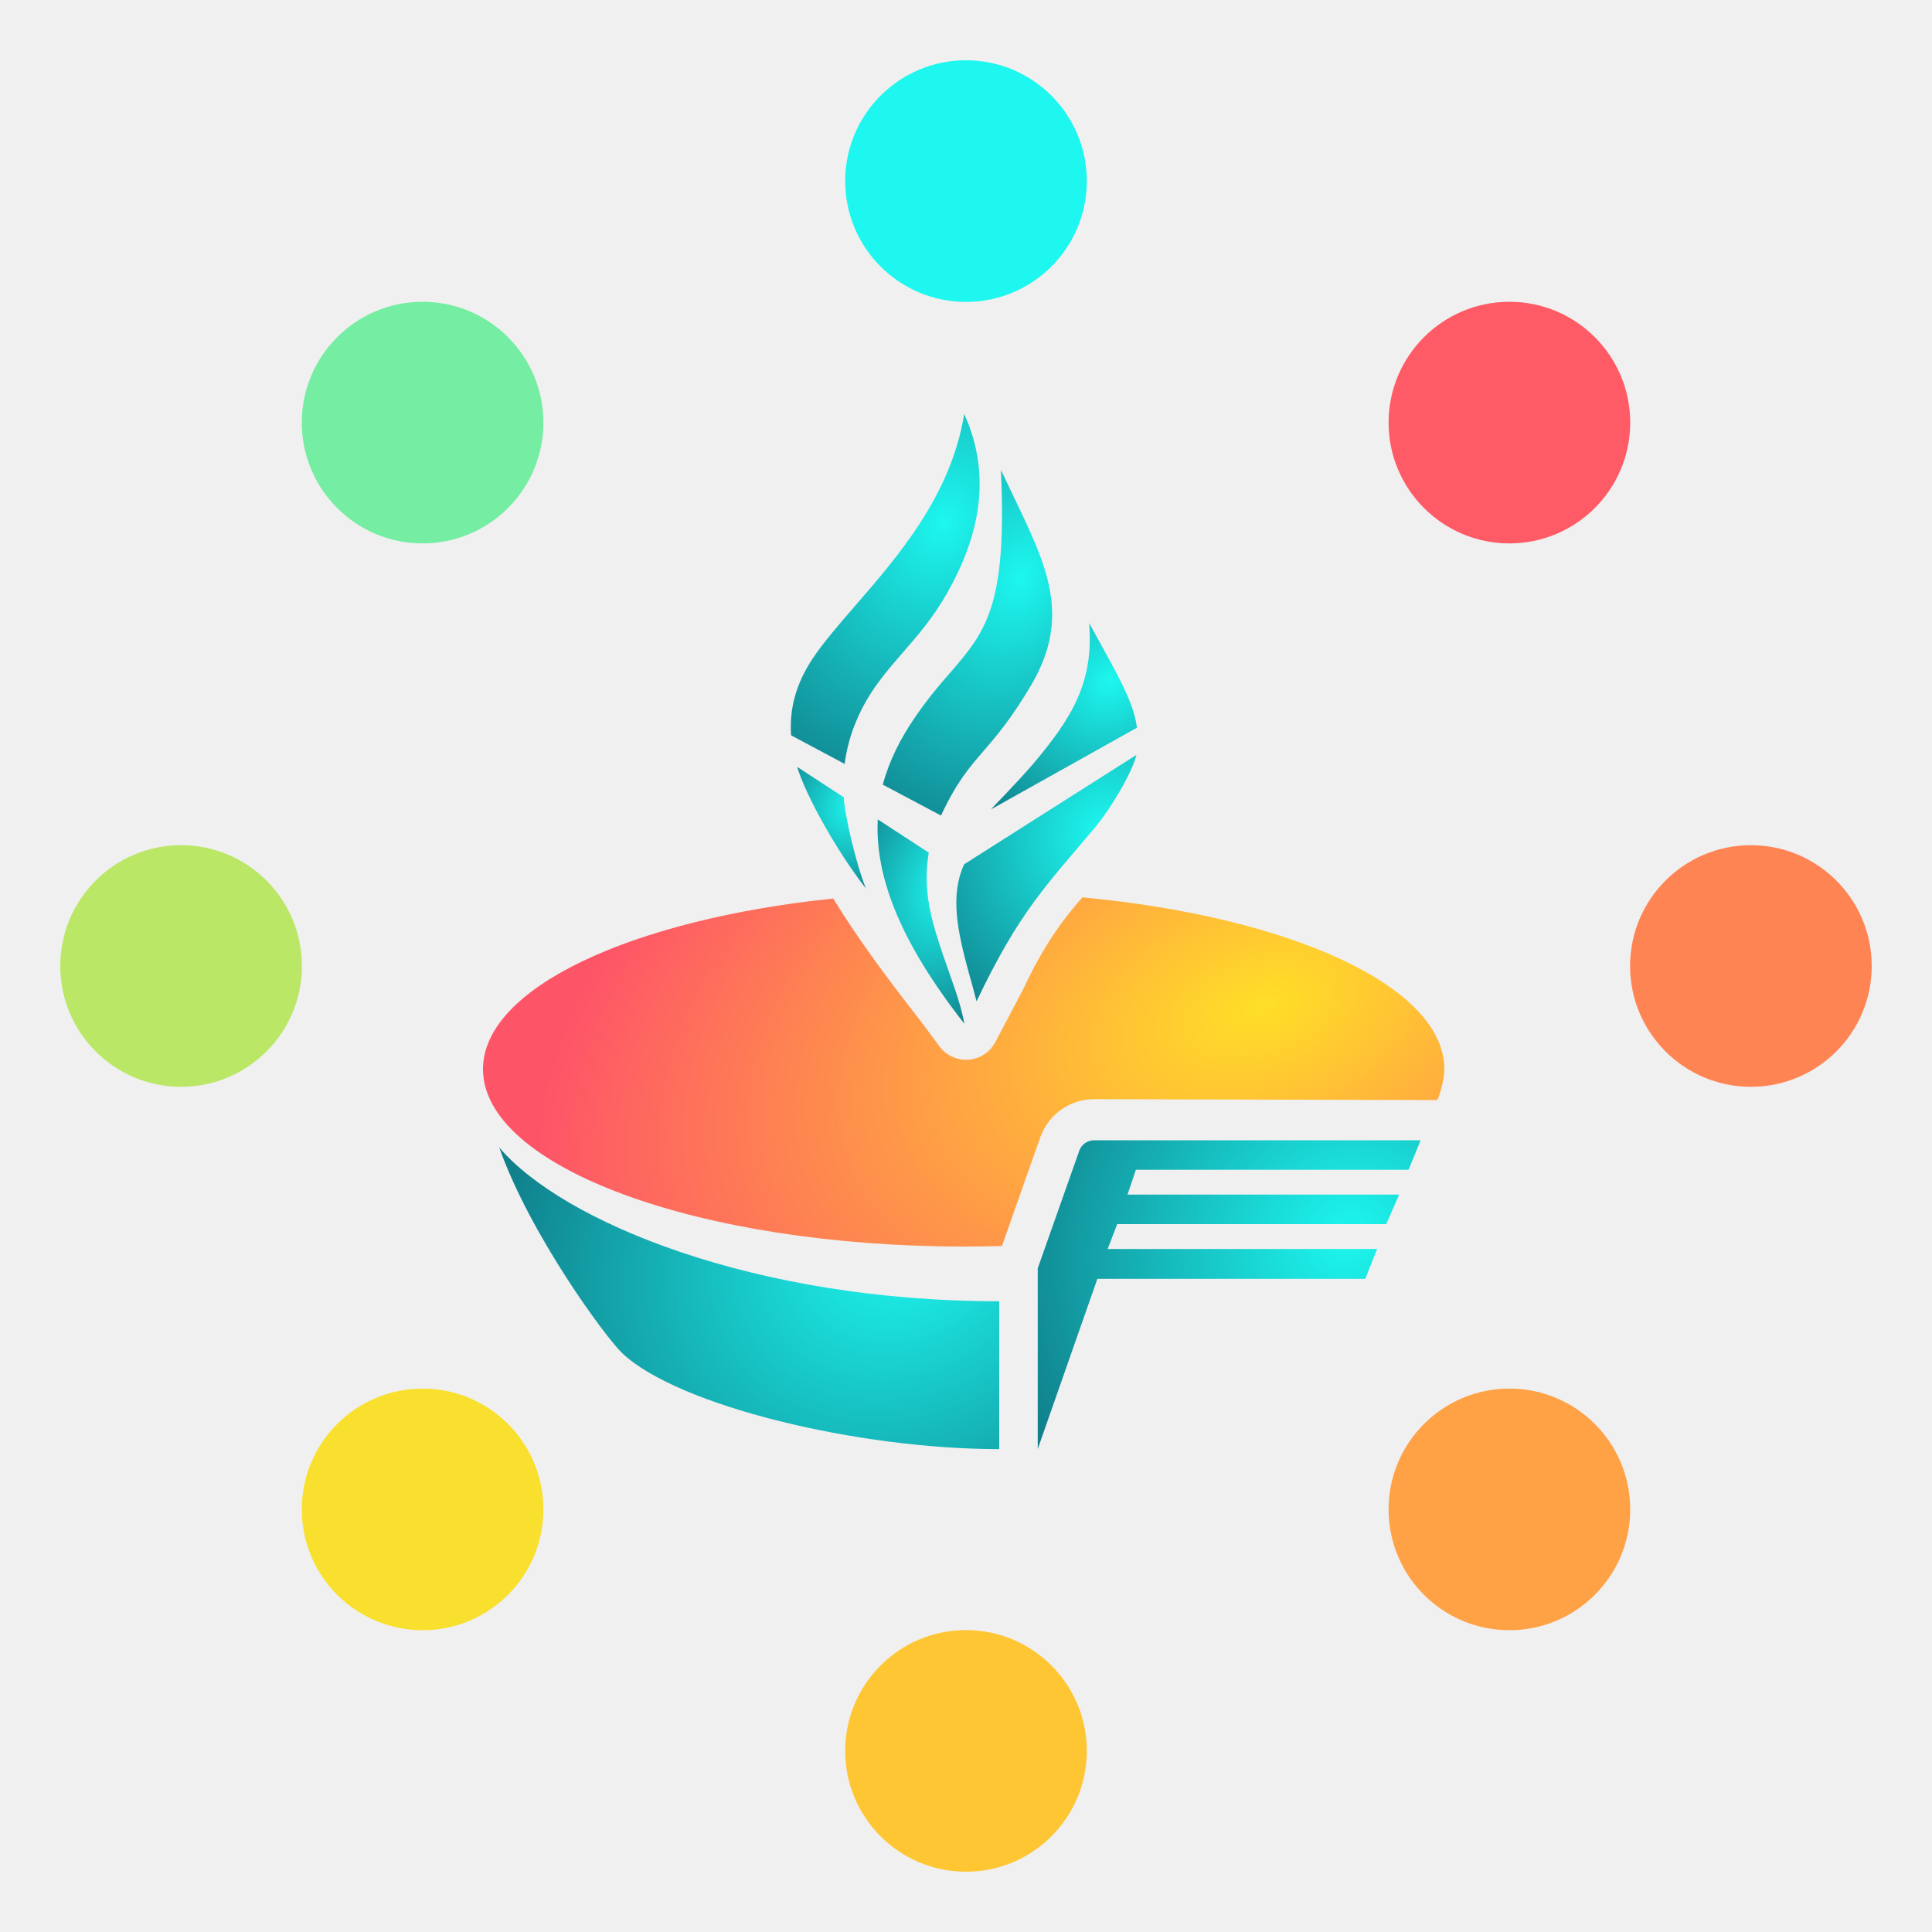
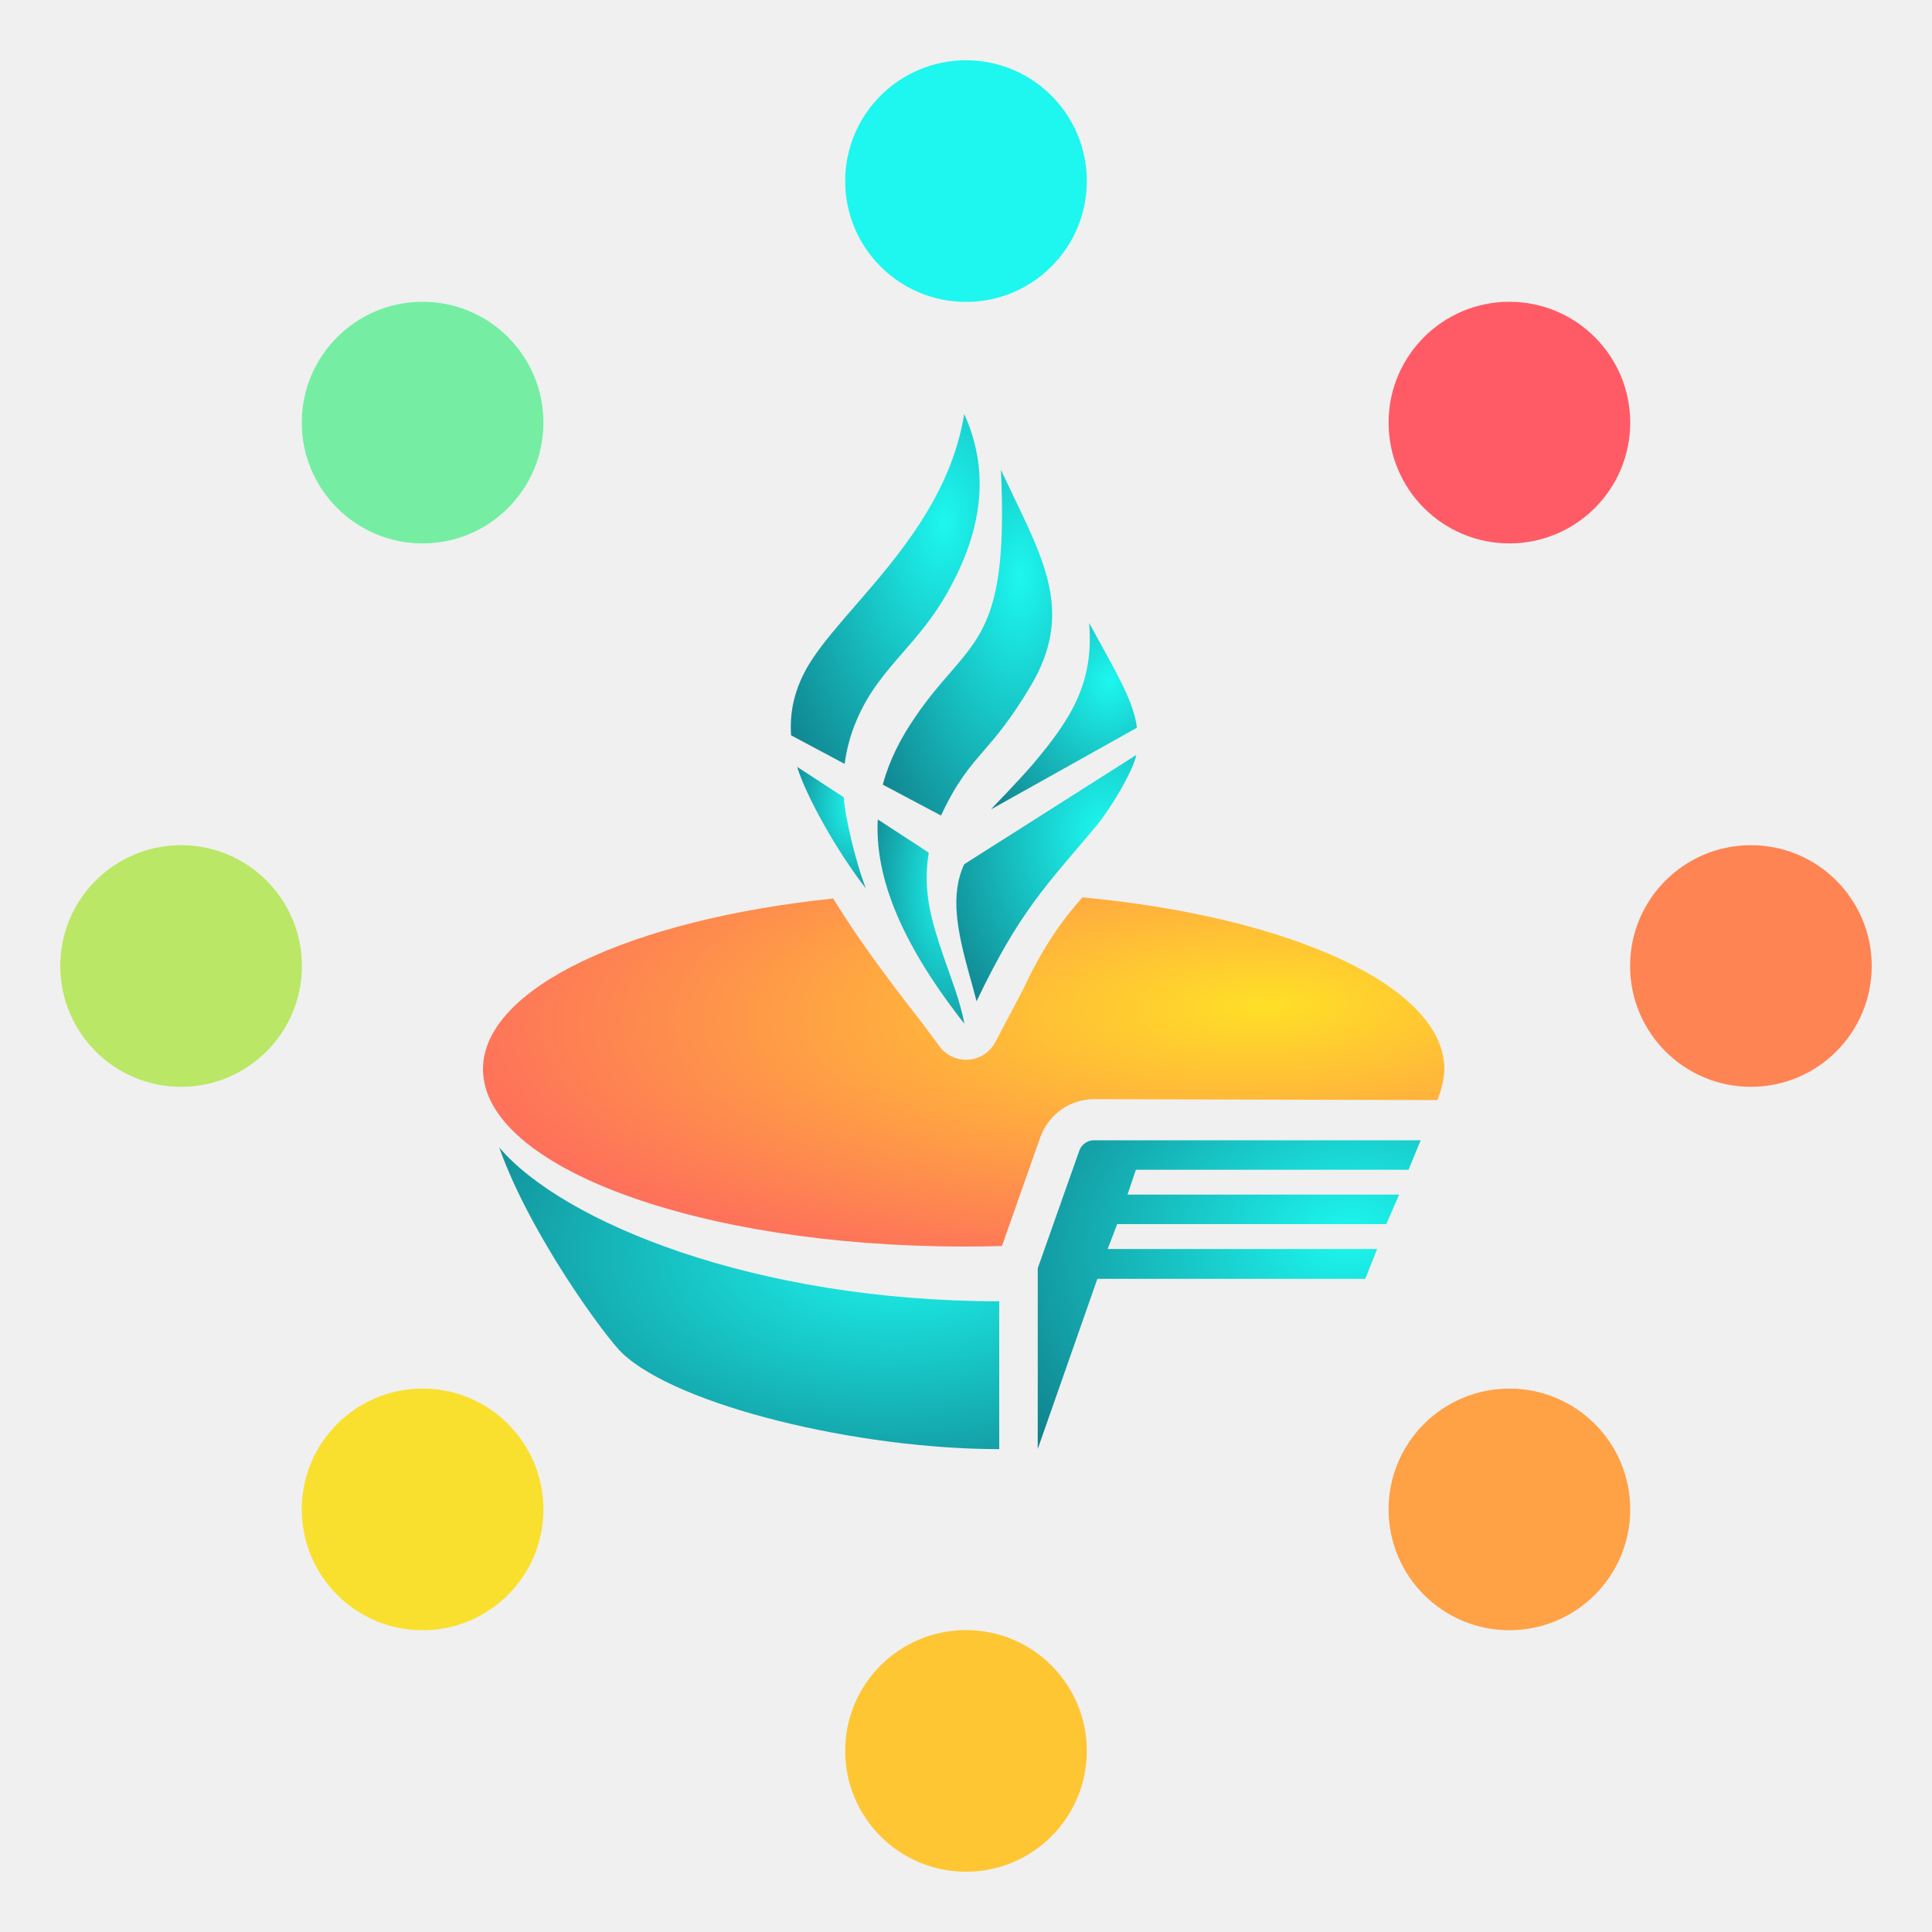
<svg xmlns="http://www.w3.org/2000/svg" width="15" height="15" viewBox="0 0 15 15" fill="none">
  <g clip-path="url(#clip0_177_29424)">
    <path d="M6.142 5.709C6.127 5.497 6.184 5.303 6.308 5.115C6.391 4.99 6.508 4.855 6.637 4.706C6.971 4.321 7.385 3.845 7.486 3.214C7.706 3.698 7.6 4.168 7.356 4.6C7.246 4.795 7.125 4.934 7.009 5.067C6.873 5.224 6.744 5.372 6.652 5.589C6.601 5.707 6.572 5.821 6.558 5.931L6.142 5.709Z" fill="url(#paint0_radial_177_29424)" />
    <path d="M6.854 6.092C6.904 5.905 6.992 5.731 7.109 5.562C7.206 5.42 7.296 5.316 7.378 5.222C7.651 4.905 7.821 4.709 7.771 3.648C7.803 3.716 7.835 3.782 7.865 3.845L7.865 3.846C8.132 4.399 8.319 4.788 8.005 5.321C7.849 5.584 7.736 5.715 7.636 5.831C7.523 5.962 7.427 6.073 7.306 6.332L6.854 6.092Z" fill="url(#paint1_radial_177_29424)" />
    <path d="M8.026 5.925C7.903 6.07 7.703 6.271 7.694 6.284L8.827 5.65C8.803 5.439 8.648 5.19 8.456 4.837C8.495 5.303 8.313 5.584 8.026 5.925Z" fill="url(#paint2_radial_177_29424)" />
    <path d="M8.823 5.861C8.792 5.996 8.625 6.277 8.503 6.423C8.115 6.884 7.913 7.081 7.582 7.774C7.563 7.699 7.543 7.628 7.524 7.561C7.432 7.227 7.375 6.949 7.486 6.71L8.823 5.861Z" fill="url(#paint3_radial_177_29424)" />
    <path d="M7.325 7.424C7.23 7.146 7.162 6.914 7.211 6.62L6.815 6.362C6.793 6.794 6.978 7.299 7.487 7.948C7.46 7.787 7.379 7.582 7.325 7.424Z" fill="url(#paint4_radial_177_29424)" />
    <path d="M6.551 6.19C6.558 6.331 6.645 6.702 6.723 6.898C6.501 6.615 6.258 6.181 6.189 5.954L6.551 6.19Z" fill="url(#paint5_radial_177_29424)" />
    <path d="M11.214 8.301C11.214 7.658 10.019 7.118 8.404 6.967C8.25 7.139 8.096 7.354 7.949 7.671L7.727 8.092C7.685 8.17 7.607 8.221 7.52 8.227C7.432 8.234 7.348 8.196 7.295 8.125L7.153 7.934C6.857 7.556 6.64 7.256 6.469 6.976C4.901 7.139 3.75 7.671 3.75 8.301C3.75 9.061 5.423 9.678 7.483 9.678C7.583 9.678 7.681 9.677 7.779 9.674L8.081 8.818L8.084 8.812C8.151 8.645 8.311 8.536 8.49 8.534H8.491L11.16 8.541C11.188 8.474 11.214 8.371 11.214 8.301Z" fill="url(#paint6_radial_177_29424)" />
    <path d="M8.6 9.697H10.692L10.6 9.929H8.52L8.057 11.25V9.847L8.381 8.93C8.399 8.884 8.444 8.853 8.494 8.853L11.03 8.853L10.936 9.082H8.819L8.754 9.275H10.863L10.763 9.504H8.674L8.6 9.697Z" fill="url(#paint7_radial_177_29424)" />
    <path d="M3.876 8.909C4.117 9.59 4.707 10.39 4.832 10.507C5.265 10.915 6.66 11.251 7.758 11.251V10.103C5.854 10.103 4.367 9.486 3.876 8.909Z" fill="url(#paint8_radial_177_29424)" />
    <circle cx="11.719" cy="3.281" r="0.938" fill="#FF5B66" />
    <circle cx="11.719" cy="11.719" r="0.938" fill="#FFA145" />
    <circle cx="7.5" cy="13.594" r="0.938" fill="#FFC634" />
    <circle cx="13.594" cy="7.5" r="0.938" fill="#FF8453" />
    <circle cx="7.5" cy="1.406" r="0.938" fill="#1DF7EF" />
    <circle cx="1.406" cy="7.5" r="0.938" fill="#BAE765" />
    <circle cx="3.281" cy="3.281" r="0.938" fill="#75EEA3" />
    <circle cx="3.281" cy="11.719" r="0.938" fill="#F9E02E" />
  </g>
  <defs>
-     <radialGradient id="paint0_radial_177_29424" cx="0" cy="0" r="1" gradientUnits="userSpaceOnUse" gradientTransform="translate(7.33039 4.05832) rotate(117.912) scale(2.31947 1.79016)">
+     <radialGradient id="paint0_radial_177_29424" cx="0" cy="0" r="1" gradientTransform="matrix(-1.08578 2.04964 -1.10622 -1.73596 7.33039 4.05832)" gradientUnits="userSpaceOnUse">
      <stop stop-color="#1DF7EF" />
      <stop offset="1" stop-color="#10808C" />
    </radialGradient>
-     <radialGradient id="paint1_radial_177_29424" cx="0" cy="0" r="1" gradientUnits="userSpaceOnUse" gradientTransform="translate(7.92202 4.48192) rotate(115.692) scale(2.24689 1.6378)">
+     <radialGradient id="paint1_radial_177_29424" cx="0" cy="0" r="1" gradientTransform="matrix(-0.974112 2.02476 -0.992445 -1.71489 7.92202 4.48192)" gradientUnits="userSpaceOnUse">
      <stop stop-color="#1DF7EF" />
      <stop offset="1" stop-color="#10808C" />
    </radialGradient>
-     <radialGradient id="paint2_radial_177_29424" cx="0" cy="0" r="1" gradientUnits="userSpaceOnUse" gradientTransform="translate(8.61418 5.28631) rotate(127.548) scale(1.37655 1.24096)">
+     <radialGradient id="paint2_radial_177_29424" cx="0" cy="0" r="1" gradientTransform="matrix(-0.8389 1.09139 -0.854688 -0.924365 8.61418 5.28631)" gradientUnits="userSpaceOnUse">
      <stop stop-color="#1DF7EF" />
      <stop offset="1" stop-color="#10808C" />
    </radialGradient>
-     <radialGradient id="paint3_radial_177_29424" cx="0" cy="0" r="1" gradientUnits="userSpaceOnUse" gradientTransform="translate(8.55991 6.45503) rotate(125.634) scale(1.77621 1.56925)">
+     <radialGradient id="paint3_radial_177_29424" cx="0" cy="0" r="1" gradientTransform="matrix(-1.03484 1.44362 -1.05431 -1.22269 8.55991 6.45503)" gradientUnits="userSpaceOnUse">
      <stop stop-color="#1DF7EF" />
      <stop offset="1" stop-color="#10808C" />
    </radialGradient>
-     <radialGradient id="paint4_radial_177_29424" cx="0" cy="0" r="1" gradientUnits="userSpaceOnUse" gradientTransform="translate(7.36058 6.85484) rotate(112.642) scale(1.29605 0.859172)">
+     <radialGradient id="paint4_radial_177_29424" cx="0" cy="0" r="1" gradientTransform="matrix(-0.498944 1.19616 -0.508334 -1.0131 7.36058 6.85484)" gradientUnits="userSpaceOnUse">
      <stop stop-color="#1DF7EF" />
      <stop offset="1" stop-color="#10808C" />
    </radialGradient>
-     <radialGradient id="paint5_radial_177_29424" cx="0" cy="0" r="1" gradientUnits="userSpaceOnUse" gradientTransform="translate(6.62229 6.24725) rotate(119.008) scale(0.81474 0.644684)">
+     <radialGradient id="paint5_radial_177_29424" cx="0" cy="0" r="1" gradientTransform="matrix(-0.395095 0.712531 -0.402531 -0.603486 6.62229 6.24725)" gradientUnits="userSpaceOnUse">
      <stop stop-color="#1DF7EF" />
      <stop offset="1" stop-color="#10808C" />
    </radialGradient>
-     <radialGradient id="paint6_radial_177_29424" cx="0" cy="0" r="1" gradientUnits="userSpaceOnUse" gradientTransform="translate(9.81169 7.80886) rotate(159.689) scale(5.89325 3.57935)">
+     <radialGradient id="paint6_radial_177_29424" cx="0" cy="0" r="1" gradientTransform="matrix(-5.52684 2.0456 -5.63085 -1.73254 9.81169 7.80886)" gradientUnits="userSpaceOnUse">
      <stop stop-color="#FFDF27" />
      <stop offset="1" stop-color="#FE5468" />
    </radialGradient>
-     <radialGradient id="paint7_radial_177_29424" cx="0" cy="0" r="1" gradientUnits="userSpaceOnUse" gradientTransform="translate(10.4709 9.59727) rotate(140.592) scale(2.84894 2.60728)">
+     <radialGradient id="paint7_radial_177_29424" cx="0" cy="0" r="1" gradientTransform="matrix(-2.2012 1.80863 -2.24263 -1.53184 10.4709 9.59727)" gradientUnits="userSpaceOnUse">
      <stop stop-color="#1DF7EF" />
      <stop offset="1" stop-color="#10808C" />
    </radialGradient>
-     <radialGradient id="paint8_radial_177_29424" cx="0" cy="0" r="1" gradientUnits="userSpaceOnUse" gradientTransform="translate(7.02851 9.63647) rotate(148.427) scale(3.37339 2.80764)">
+     <radialGradient id="paint8_radial_177_29424" cx="0" cy="0" r="1" gradientTransform="matrix(-2.87404 1.76626 -2.92813 -1.49596 7.02851 9.63647)" gradientUnits="userSpaceOnUse">
      <stop stop-color="#1DF7EF" />
      <stop offset="1" stop-color="#10808C" />
    </radialGradient>
    <clipPath id="clip0_177_29424">
      <rect width="15" height="15" fill="white" />
    </clipPath>
  </defs>
</svg>
